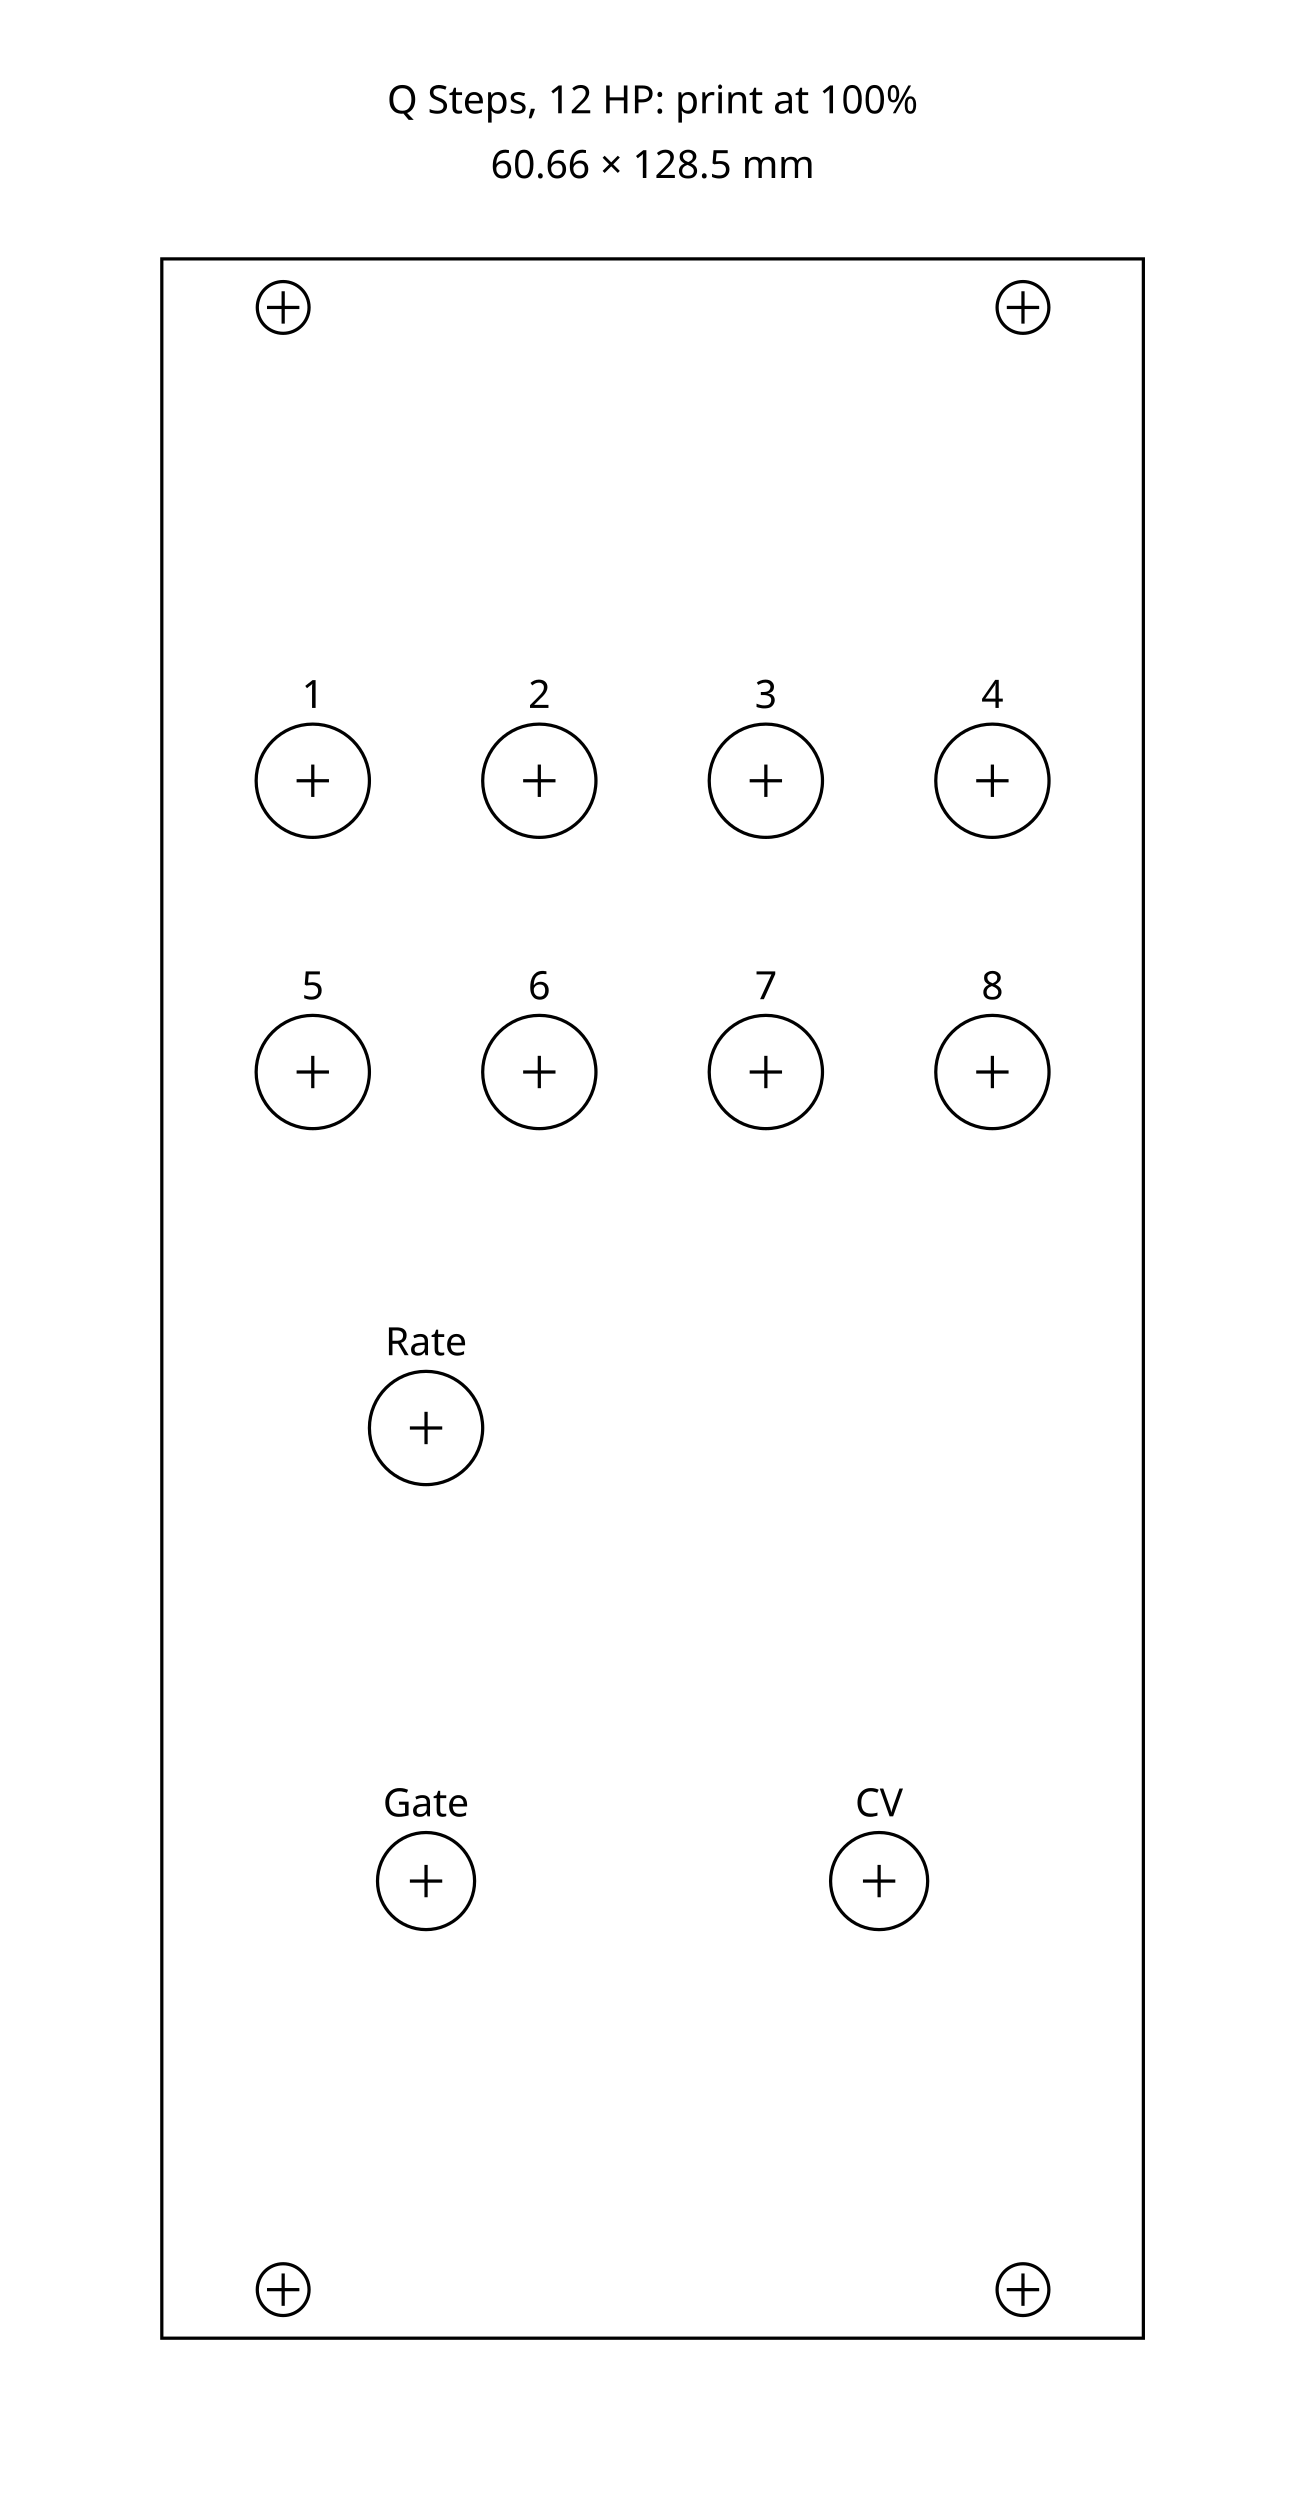
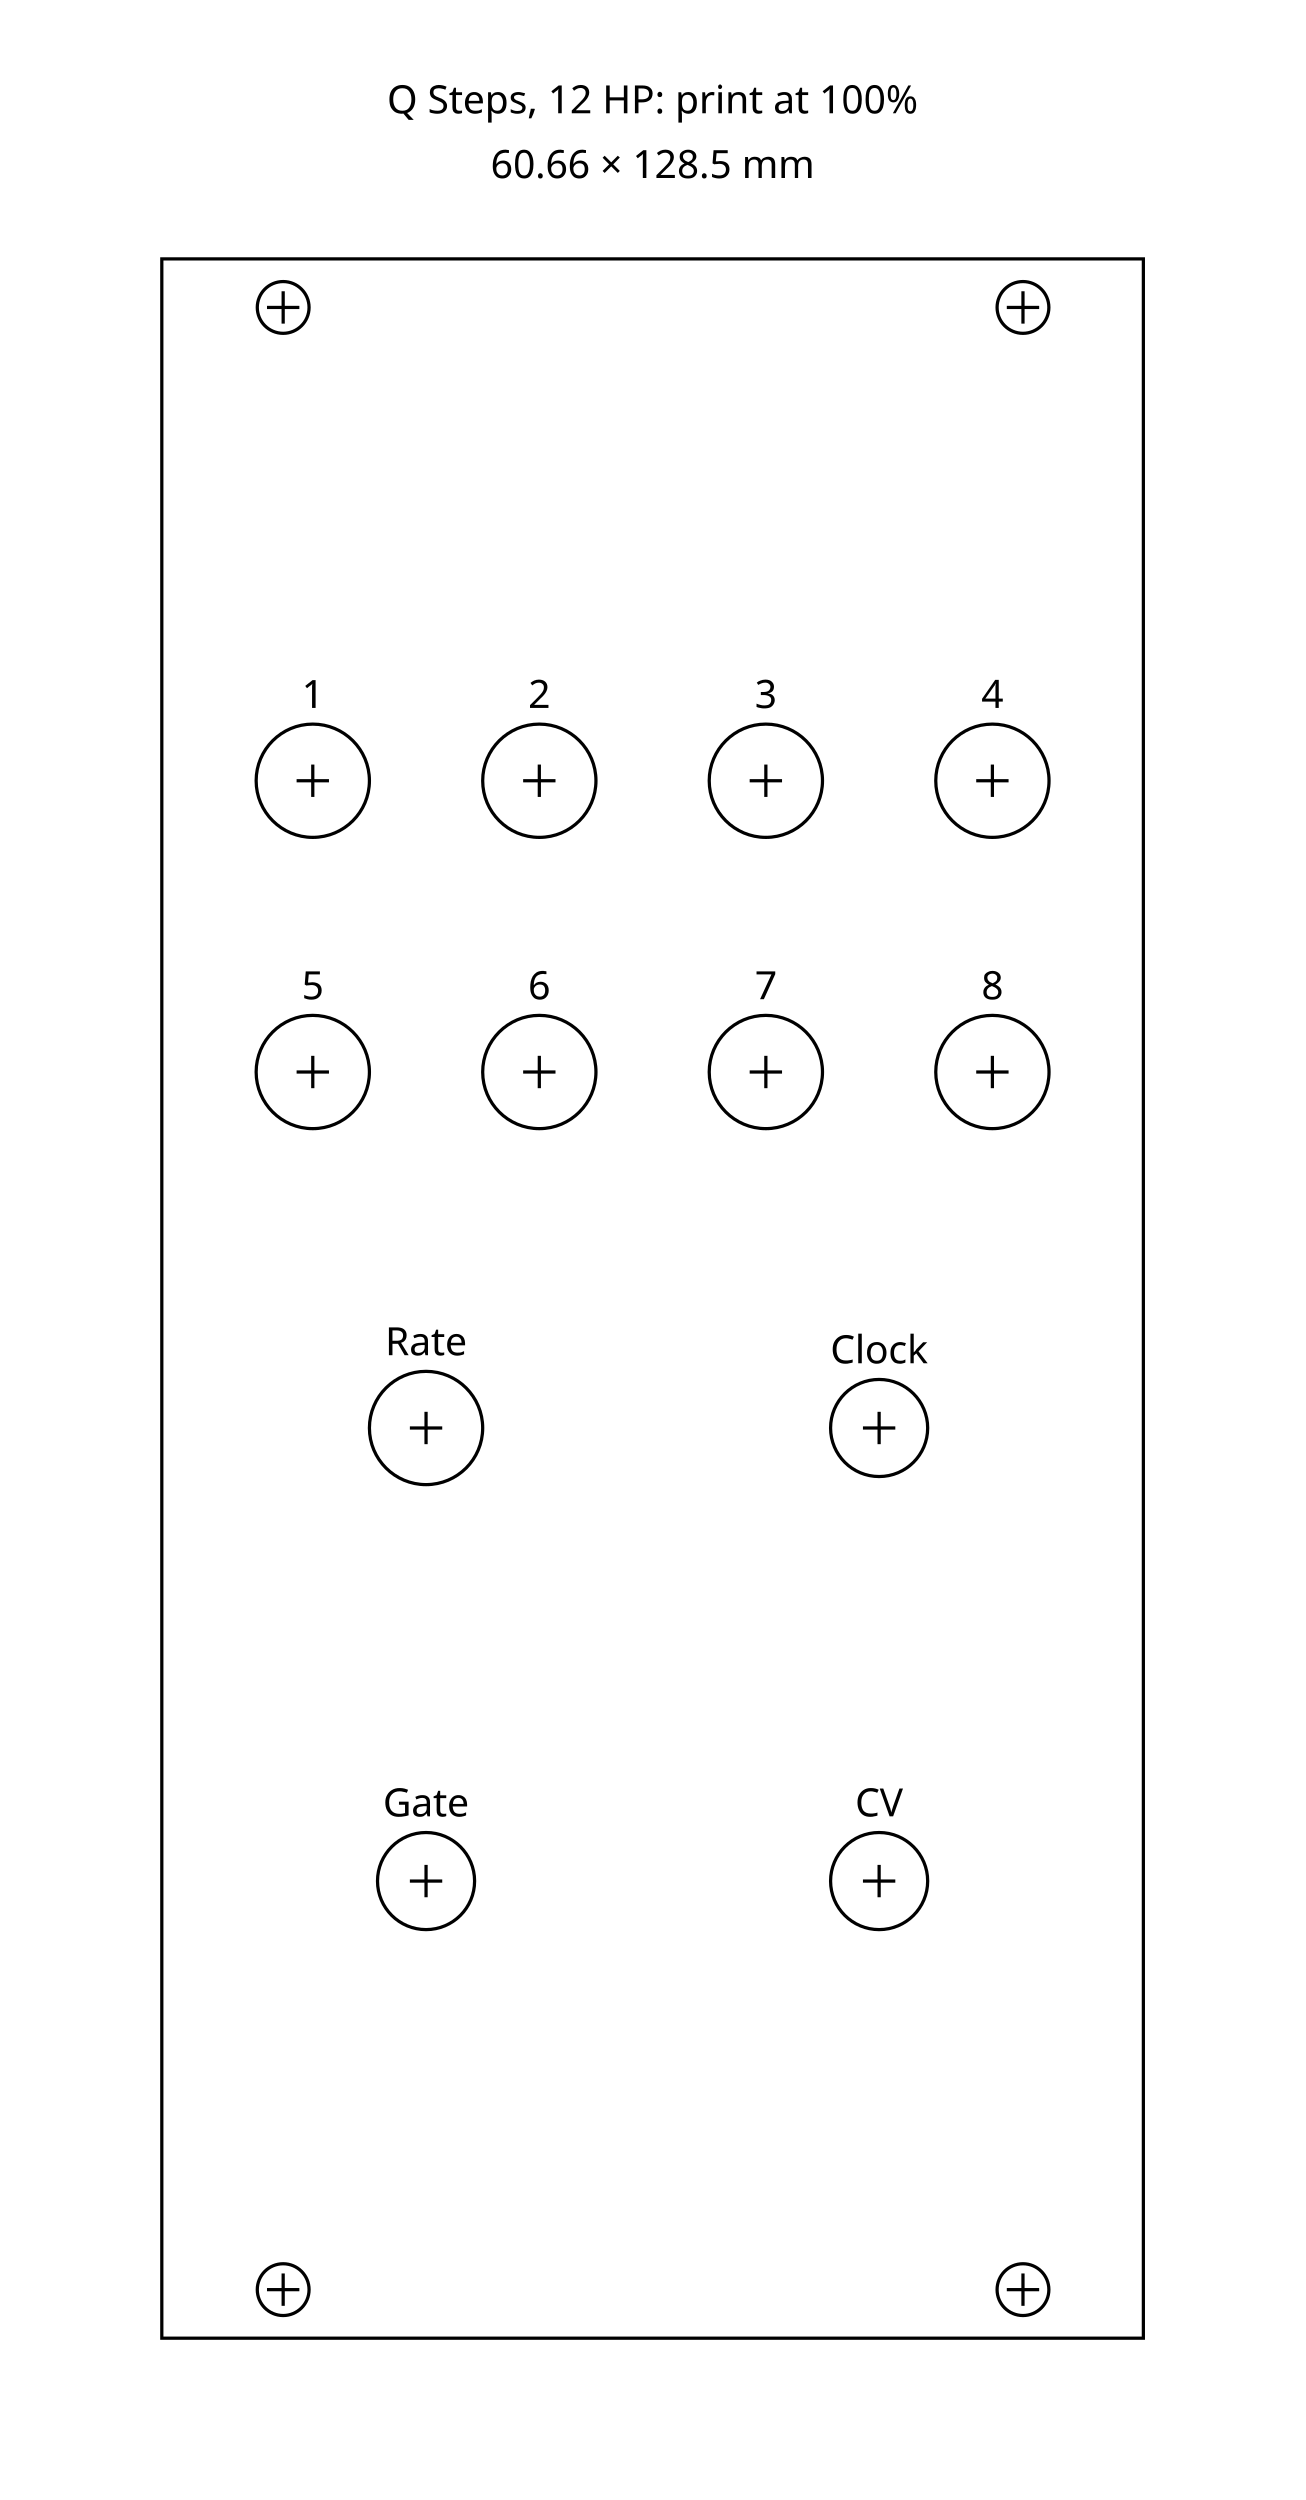
<svg xmlns="http://www.w3.org/2000/svg" width="80.66mm" height="154.5mm" viewBox="-10 -16 80.66 154.5">
  <style>circle,rect,path{fill:none;stroke:#000;stroke-width:0.2}text{font:2.4px sans-serif;text-anchor:middle}</style>
  <text x="30.33" y="-9">Q Steps, 12 HP: print at 100%</text>
  <text x="30.33" y="-5">60.66 × 128.5 mm</text>
  <rect x="0" y="0" width="60.66" height="128.5" />
  <circle cx="16.33" cy="100.25" r="3.00" />
  <path d="M15.33 100.25h2M16.33 99.25v2" />
  <text x="16.33" y="96.25">Gate</text>
  <circle cx="44.33" cy="100.25" r="3.00" />
  <path d="M43.33 100.25h2M44.33 99.25v2" />
  <text x="44.33" y="96.25">CV</text>
+   <circle cx="44.33" cy="72.25" r="3.00" />
+   <path d="M43.33 72.25h2M44.33 71.25v2" />
+   <text x="44.33" y="68.25">Clock</text>
  <circle cx="9.33" cy="32.25" r="3.50" />
  <path d="M8.33 32.25h2M9.33 31.25v2" />
  <text x="9.33" y="27.75">1</text>
  <circle cx="23.33" cy="32.25" r="3.50" />
  <path d="M22.33 32.25h2M23.33 31.25v2" />
  <text x="23.33" y="27.75">2</text>
  <circle cx="37.33" cy="32.25" r="3.50" />
  <path d="M36.33 32.25h2M37.33 31.25v2" />
  <text x="37.33" y="27.75">3</text>
  <circle cx="51.33" cy="32.25" r="3.50" />
  <path d="M50.33 32.25h2M51.33 31.25v2" />
  <text x="51.33" y="27.75">4</text>
  <circle cx="9.33" cy="50.25" r="3.50" />
  <path d="M8.33 50.25h2M9.33 49.25v2" />
  <text x="9.33" y="45.75">5</text>
  <circle cx="23.33" cy="50.25" r="3.50" />
  <path d="M22.33 50.25h2M23.33 49.25v2" />
  <text x="23.33" y="45.75">6</text>
  <circle cx="37.33" cy="50.25" r="3.50" />
  <path d="M36.33 50.25h2M37.33 49.25v2" />
  <text x="37.33" y="45.75">7</text>
  <circle cx="51.33" cy="50.25" r="3.50" />
  <path d="M50.33 50.25h2M51.33 49.25v2" />
  <text x="51.33" y="45.75">8</text>
  <circle cx="16.33" cy="72.25" r="3.50" />
  <path d="M15.33 72.25h2M16.33 71.25v2" />
  <text x="16.33" y="67.75">Rate</text>
  <circle cx="7.50" cy="3.00" r="1.60" />
  <path d="M6.50 3.00h2M7.50 2.00v2" />
  <circle cx="7.50" cy="125.50" r="1.60" />
  <path d="M6.50 125.50h2M7.50 124.50v2" />
  <circle cx="53.22" cy="3.00" r="1.60" />
  <path d="M52.22 3.00h2M53.22 2.00v2" />
  <circle cx="53.22" cy="125.50" r="1.60" />
  <path d="M52.22 125.50h2M53.22 124.50v2" />
</svg>
